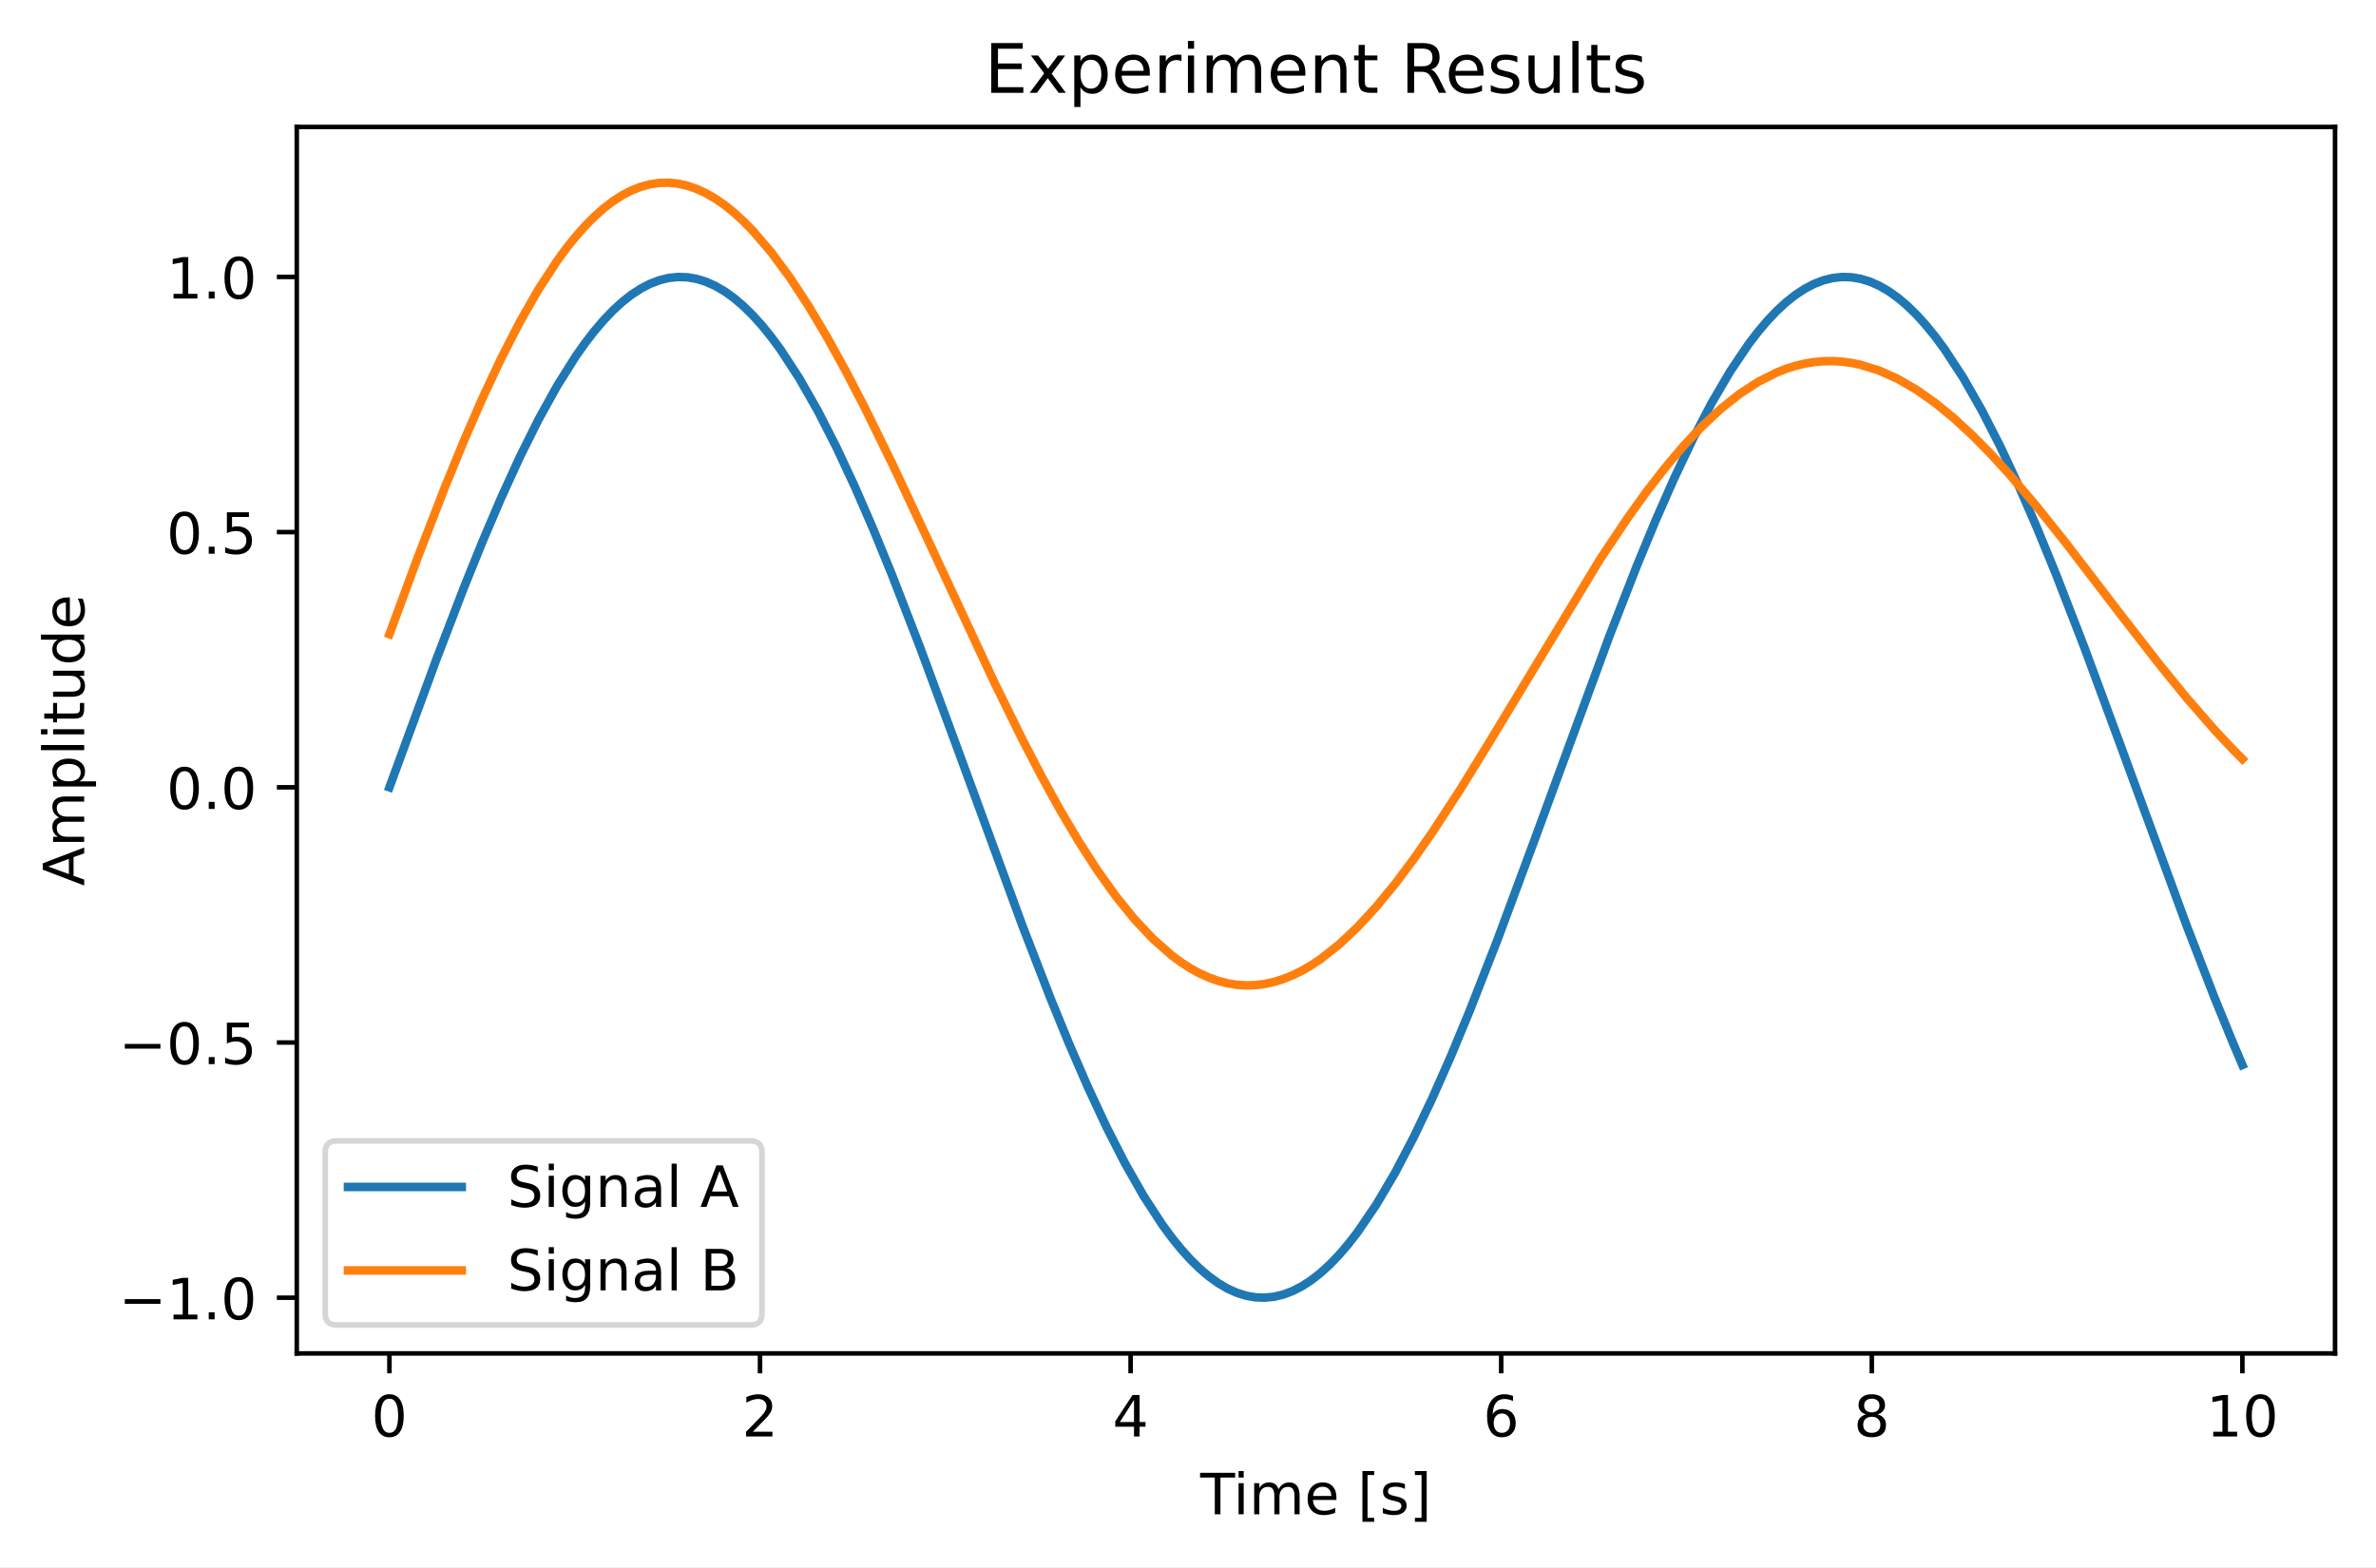
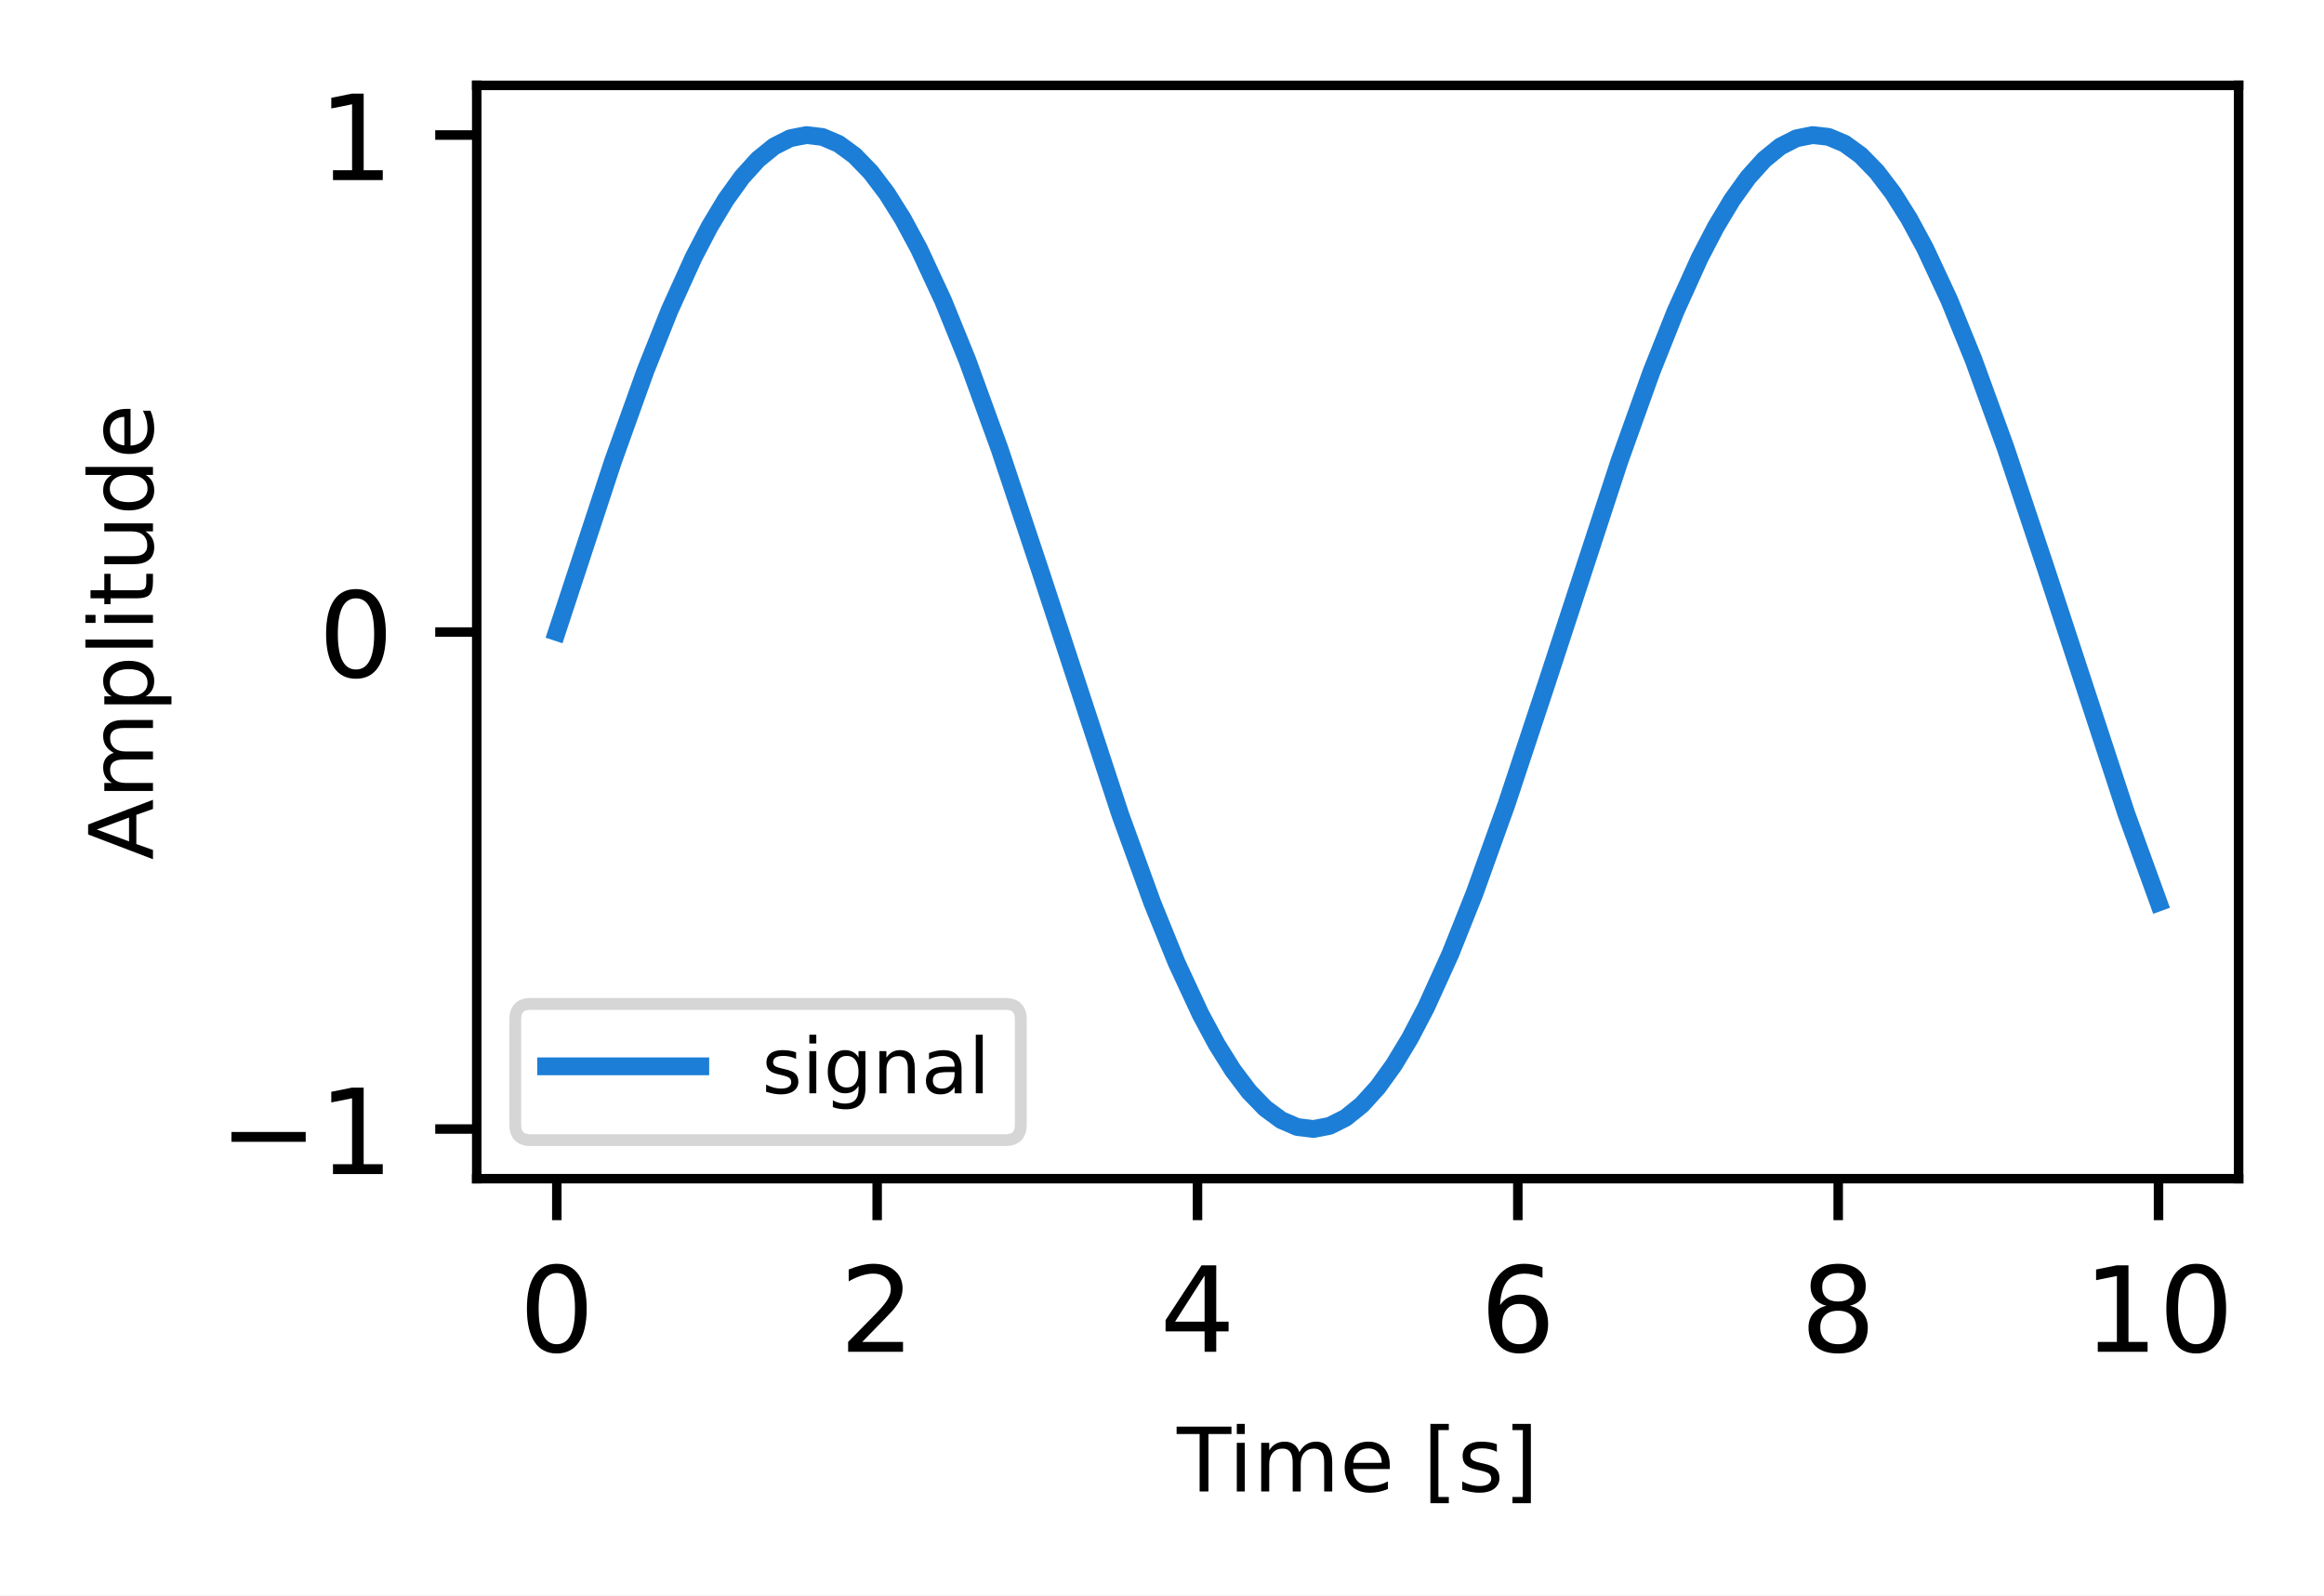
- <svg xmlns="http://www.w3.org/2000/svg" xmlns:xlink="http://www.w3.org/1999/xlink" width="417.608pt" height="275.459pt" viewBox="0 0 417.608 275.459" version="1.1">
+ <svg xmlns="http://www.w3.org/2000/svg" xmlns:xlink="http://www.w3.org/1999/xlink" width="195.971pt" height="134.537pt" viewBox="0 0 195.971 134.537" version="1.1">
  <defs>
    <style type="text/css">*{stroke-linejoin: round; stroke-linecap: butt}</style>
  </defs>
  <g id="figure_1">
    <g id="patch_1">
-       <path d="M -0 275.459  L 417.608 275.459  L 417.608 0  L -0 0  z " style="fill: #ffffff" />
+       <path d="M 0 134.537  L 195.971 134.537  L 195.971 0  L 0 0  z " style="fill: #ffffff" />
    </g>
    <g id="axes_1">
      <g id="patch_2">
-         <path d="M 52.161 237.903  L 410.408 237.903  L 410.408 22.318  L 52.161 22.318  z " style="fill: #ffffff" />
+         <path d="M 40.201 99.4  L 188.771 99.4  L 188.771 7.2  L 40.201 7.2  z " style="fill: #ffffff" />
      </g>
      <g id="matplotlib.axis_1">
        <g id="xtick_1">
          <g id="line2d_1">
            <defs>
-               <path id="mda1f4311bb" d="M 0 0  L 0 3.5  " style="stroke: #000000; stroke-width: 0.8" />
-             </defs>
-             <g>
-               <use xlink:href="#mda1f4311bb" x="68.445" y="237.903" style="stroke: #000000; stroke-width: 0.8" />
+               <path id="m9d104e9593" d="M 0 0  L 0 3.5  " style="stroke: #000000; stroke-width: 0.8" />
+             </defs>
+             <g>
+               <use xlink:href="#m9d104e9593" x="46.954" y="99.4" style="stroke: #000000; stroke-width: 0.8" />
            </g>
          </g>
          <g id="text_1">
-             <g transform="translate(65.26363 252.5011) scale(0.1 -0.1)">
+             <g transform="translate(43.77271 113.9984) scale(0.1 -0.1)">
              <defs>
                <path id="DejaVuSans-30" d="M 2034 4250  Q 1547 4250 1301 3770  Q 1056 3291 1056 2328  Q 1056 1369 1301 889  Q 1547 409 2034 409  Q 2525 409 2770 889  Q 3016 1369 3016 2328  Q 3016 3291 2770 3770  Q 2525 4250 2034 4250  z M 2034 4750  Q 2819 4750 3233 4129  Q 3647 3509 3647 2328  Q 3647 1150 3233 529  Q 2819 -91 2034 -91  Q 1250 -91 836 529  Q 422 1150 422 2328  Q 422 3509 836 4129  Q 1250 4750 2034 4750  z " transform="scale(0.015625)" />
              </defs>
              <use xlink:href="#DejaVuSans-30" />
            </g>
          </g>
        </g>
        <g id="xtick_2">
          <g id="line2d_2">
            <g>
-               <use xlink:href="#mda1f4311bb" x="133.581" y="237.903" style="stroke: #000000; stroke-width: 0.8" />
+               <use xlink:href="#m9d104e9593" x="73.967" y="99.4" style="stroke: #000000; stroke-width: 0.8" />
            </g>
          </g>
          <g id="text_2">
-             <g transform="translate(130.3994 252.5011) scale(0.1 -0.1)">
+             <g transform="translate(70.78544 113.9984) scale(0.1 -0.1)">
              <defs>
                <path id="DejaVuSans-32" d="M 1228 531  L 3431 531  L 3431 0  L 469 0  L 469 531  Q 828 903 1448 1529  Q 2069 2156 2228 2338  Q 2531 2678 2651 2914  Q 2772 3150 2772 3378  Q 2772 3750 2511 3984  Q 2250 4219 1831 4219  Q 1534 4219 1204 4116  Q 875 4013 500 3803  L 500 4441  Q 881 4594 1212 4672  Q 1544 4750 1819 4750  Q 2544 4750 2975 4387  Q 3406 4025 3406 3419  Q 3406 3131 3298 2873  Q 3191 2616 2906 2266  Q 2828 2175 2409 1742  Q 1991 1309 1228 531  z " transform="scale(0.015625)" />
              </defs>
              <use xlink:href="#DejaVuSans-32" />
            </g>
          </g>
        </g>
        <g id="xtick_3">
          <g id="line2d_3">
            <g>
-               <use xlink:href="#mda1f4311bb" x="198.716" y="237.903" style="stroke: #000000; stroke-width: 0.8" />
+               <use xlink:href="#m9d104e9593" x="100.979" y="99.4" style="stroke: #000000; stroke-width: 0.8" />
            </g>
          </g>
          <g id="text_3">
-             <g transform="translate(195.5352 252.5011) scale(0.1 -0.1)">
+             <g transform="translate(97.79817 113.9984) scale(0.1 -0.1)">
              <defs>
                <path id="DejaVuSans-34" d="M 2419 4116  L 825 1625  L 2419 1625  L 2419 4116  z M 2253 4666  L 3047 4666  L 3047 1625  L 3713 1625  L 3713 1100  L 3047 1100  L 3047 0  L 2419 0  L 2419 1100  L 313 1100  L 313 1709  L 2253 4666  z " transform="scale(0.015625)" />
              </defs>
              <use xlink:href="#DejaVuSans-34" />
            </g>
          </g>
        </g>
        <g id="xtick_4">
          <g id="line2d_4">
            <g>
-               <use xlink:href="#mda1f4311bb" x="263.852" y="237.903" style="stroke: #000000; stroke-width: 0.8" />
+               <use xlink:href="#m9d104e9593" x="127.992" y="99.4" style="stroke: #000000; stroke-width: 0.8" />
            </g>
          </g>
          <g id="text_4">
-             <g transform="translate(260.671 252.5011) scale(0.1 -0.1)">
+             <g transform="translate(124.8109 113.9984) scale(0.1 -0.1)">
              <defs>
                <path id="DejaVuSans-36" d="M 2113 2584  Q 1688 2584 1439 2293  Q 1191 2003 1191 1497  Q 1191 994 1439 701  Q 1688 409 2113 409  Q 2538 409 2786 701  Q 3034 994 3034 1497  Q 3034 2003 2786 2293  Q 2538 2584 2113 2584  z M 3366 4563  L 3366 3988  Q 3128 4100 2886 4159  Q 2644 4219 2406 4219  Q 1781 4219 1451 3797  Q 1122 3375 1075 2522  Q 1259 2794 1537 2939  Q 1816 3084 2150 3084  Q 2853 3084 3261 2657  Q 3669 2231 3669 1497  Q 3669 778 3244 343  Q 2819 -91 2113 -91  Q 1303 -91 875 529  Q 447 1150 447 2328  Q 447 3434 972 4092  Q 1497 4750 2381 4750  Q 2619 4750 2861 4703  Q 3103 4656 3366 4563  z " transform="scale(0.015625)" />
              </defs>
              <use xlink:href="#DejaVuSans-36" />
            </g>
          </g>
        </g>
        <g id="xtick_5">
          <g id="line2d_5">
            <g>
-               <use xlink:href="#mda1f4311bb" x="328.988" y="237.903" style="stroke: #000000; stroke-width: 0.8" />
+               <use xlink:href="#m9d104e9593" x="155.005" y="99.4" style="stroke: #000000; stroke-width: 0.8" />
            </g>
          </g>
          <g id="text_5">
-             <g transform="translate(325.8068 252.5011) scale(0.1 -0.1)">
+             <g transform="translate(151.8236 113.9984) scale(0.1 -0.1)">
              <defs>
                <path id="DejaVuSans-38" d="M 2034 2216  Q 1584 2216 1326 1975  Q 1069 1734 1069 1313  Q 1069 891 1326 650  Q 1584 409 2034 409  Q 2484 409 2743 651  Q 3003 894 3003 1313  Q 3003 1734 2745 1975  Q 2488 2216 2034 2216  z M 1403 2484  Q 997 2584 770 2862  Q 544 3141 544 3541  Q 544 4100 942 4425  Q 1341 4750 2034 4750  Q 2731 4750 3128 4425  Q 3525 4100 3525 3541  Q 3525 3141 3298 2862  Q 3072 2584 2669 2484  Q 3125 2378 3379 2068  Q 3634 1759 3634 1313  Q 3634 634 3220 271  Q 2806 -91 2034 -91  Q 1263 -91 848 271  Q 434 634 434 1313  Q 434 1759 690 2068  Q 947 2378 1403 2484  z M 1172 3481  Q 1172 3119 1398 2916  Q 1625 2713 2034 2713  Q 2441 2713 2670 2916  Q 2900 3119 2900 3481  Q 2900 3844 2670 4047  Q 2441 4250 2034 4250  Q 1625 4250 1398 4047  Q 1172 3844 1172 3481  z " transform="scale(0.015625)" />
              </defs>
              <use xlink:href="#DejaVuSans-38" />
            </g>
          </g>
        </g>
        <g id="xtick_6">
          <g id="line2d_6">
            <g>
-               <use xlink:href="#mda1f4311bb" x="394.124" y="237.903" style="stroke: #000000; stroke-width: 0.8" />
+               <use xlink:href="#m9d104e9593" x="182.018" y="99.4" style="stroke: #000000; stroke-width: 0.8" />
            </g>
          </g>
          <g id="text_6">
-             <g transform="translate(387.7613 252.5011) scale(0.1 -0.1)">
+             <g transform="translate(175.6551 113.9984) scale(0.1 -0.1)">
              <defs>
                <path id="DejaVuSans-31" d="M 794 531  L 1825 531  L 1825 4091  L 703 3866  L 703 4441  L 1819 4666  L 2450 4666  L 2450 531  L 3481 531  L 3481 0  L 794 0  L 794 531  z " transform="scale(0.015625)" />
              </defs>
              <use xlink:href="#DejaVuSans-31" />
              <use xlink:href="#DejaVuSans-30" transform="translate(63.62305 0)" />
            </g>
          </g>
        </g>
        <g id="text_7">
-           <g transform="translate(210.9555 266.1793) scale(0.1 -0.1)">
+           <g transform="translate(99.2391 125.777) scale(0.075 -0.075)">
            <defs>
              <path id="DejaVuSans-54" d="M -19 4666  L 3928 4666  L 3928 4134  L 2272 4134  L 2272 0  L 1638 0  L 1638 4134  L -19 4134  L -19 4666  z " transform="scale(0.015625)" />
              <path id="DejaVuSans-69" d="M 603 3500  L 1178 3500  L 1178 0  L 603 0  L 603 3500  z M 603 4863  L 1178 4863  L 1178 4134  L 603 4134  L 603 4863  z " transform="scale(0.015625)" />
              <path id="DejaVuSans-6d" d="M 3328 2828  Q 3544 3216 3844 3400  Q 4144 3584 4550 3584  Q 5097 3584 5394 3201  Q 5691 2819 5691 2113  L 5691 0  L 5113 0  L 5113 2094  Q 5113 2597 4934 2840  Q 4756 3084 4391 3084  Q 3944 3084 3684 2787  Q 3425 2491 3425 1978  L 3425 0  L 2847 0  L 2847 2094  Q 2847 2600 2669 2842  Q 2491 3084 2119 3084  Q 1678 3084 1418 2786  Q 1159 2488 1159 1978  L 1159 0  L 581 0  L 581 3500  L 1159 3500  L 1159 2956  Q 1356 3278 1631 3431  Q 1906 3584 2284 3584  Q 2666 3584 2933 3390  Q 3200 3197 3328 2828  z " transform="scale(0.015625)" />
              <path id="DejaVuSans-65" d="M 3597 1894  L 3597 1613  L 953 1613  Q 991 1019 1311 708  Q 1631 397 2203 397  Q 2534 397 2845 478  Q 3156 559 3463 722  L 3463 178  Q 3153 47 2828 -22  Q 2503 -91 2169 -91  Q 1331 -91 842 396  Q 353 884 353 1716  Q 353 2575 817 3079  Q 1281 3584 2069 3584  Q 2775 3584 3186 3129  Q 3597 2675 3597 1894  z M 3022 2063  Q 3016 2534 2758 2815  Q 2500 3097 2075 3097  Q 1594 3097 1305 2825  Q 1016 2553 972 2059  L 3022 2063  z " transform="scale(0.015625)" />
              <path id="DejaVuSans-20" transform="scale(0.015625)" />
              <path id="DejaVuSans-5b" d="M 550 4863  L 1875 4863  L 1875 4416  L 1125 4416  L 1125 -397  L 1875 -397  L 1875 -844  L 550 -844  L 550 4863  z " transform="scale(0.015625)" />
              <path id="DejaVuSans-73" d="M 2834 3397  L 2834 2853  Q 2591 2978 2328 3040  Q 2066 3103 1784 3103  Q 1356 3103 1142 2972  Q 928 2841 928 2578  Q 928 2378 1081 2264  Q 1234 2150 1697 2047  L 1894 2003  Q 2506 1872 2764 1633  Q 3022 1394 3022 966  Q 3022 478 2636 193  Q 2250 -91 1575 -91  Q 1294 -91 989 -36  Q 684 19 347 128  L 347 722  Q 666 556 975 473  Q 1284 391 1588 391  Q 1994 391 2212 530  Q 2431 669 2431 922  Q 2431 1156 2273 1281  Q 2116 1406 1581 1522  L 1381 1569  Q 847 1681 609 1914  Q 372 2147 372 2553  Q 372 3047 722 3315  Q 1072 3584 1716 3584  Q 2034 3584 2315 3537  Q 2597 3491 2834 3397  z " transform="scale(0.015625)" />
              <path id="DejaVuSans-5d" d="M 1947 4863  L 1947 -844  L 622 -844  L 622 -397  L 1369 -397  L 1369 4416  L 622 4416  L 622 4863  L 1947 4863  z " transform="scale(0.015625)" />
            </defs>
            <use xlink:href="#DejaVuSans-54" />
            <use xlink:href="#DejaVuSans-69" transform="translate(57.95898 0)" />
            <use xlink:href="#DejaVuSans-6d" transform="translate(85.74219 0)" />
            <use xlink:href="#DejaVuSans-65" transform="translate(183.1543 0)" />
            <use xlink:href="#DejaVuSans-20" transform="translate(244.6777 0)" />
            <use xlink:href="#DejaVuSans-5b" transform="translate(276.4648 0)" />
            <use xlink:href="#DejaVuSans-73" transform="translate(315.4785 0)" />
            <use xlink:href="#DejaVuSans-5d" transform="translate(367.5781 0)" />
          </g>
        </g>
      </g>
      <g id="matplotlib.axis_2">
        <g id="ytick_1">
          <g id="line2d_7">
            <defs>
-               <path id="m09736e6dd7" d="M 0 0  L -3.5 0  " style="stroke: #000000; stroke-width: 0.8" />
-             </defs>
-             <g>
-               <use xlink:href="#m09736e6dd7" x="52.161" y="228.109" style="stroke: #000000; stroke-width: 0.8" />
+               <path id="m7c3adf5aa6" d="M 0 0  L -3.5 0  " style="stroke: #000000; stroke-width: 0.8" />
+             </defs>
+             <g>
+               <use xlink:href="#m7c3adf5aa6" x="40.201" y="95.212" style="stroke: #000000; stroke-width: 0.8" />
            </g>
          </g>
          <g id="text_8">
-             <g transform="translate(20.87813 231.9083) scale(0.1 -0.1)">
+             <g transform="translate(18.45859 99.01095) scale(0.1 -0.1)">
              <defs>
                <path id="DejaVuSans-2212" d="M 678 2272  L 4684 2272  L 4684 1741  L 678 1741  L 678 2272  z " transform="scale(0.015625)" />
-                 <path id="DejaVuSans-2e" d="M 684 794  L 1344 794  L 1344 0  L 684 0  L 684 794  z " transform="scale(0.015625)" />
              </defs>
              <use xlink:href="#DejaVuSans-2212" />
              <use xlink:href="#DejaVuSans-31" transform="translate(83.78906 0)" />
-               <use xlink:href="#DejaVuSans-2e" transform="translate(147.4121 0)" />
-               <use xlink:href="#DejaVuSans-30" transform="translate(179.1992 0)" />
            </g>
          </g>
        </g>
        <g id="ytick_2">
          <g id="line2d_8">
            <g>
-               <use xlink:href="#m09736e6dd7" x="52.161" y="183.252" style="stroke: #000000; stroke-width: 0.8" />
+               <use xlink:href="#m7c3adf5aa6" x="40.201" y="53.3" style="stroke: #000000; stroke-width: 0.8" />
            </g>
          </g>
          <g id="text_9">
-             <g transform="translate(20.87813 187.051) scale(0.1 -0.1)">
-               <defs>
-                 <path id="DejaVuSans-35" d="M 691 4666  L 3169 4666  L 3169 4134  L 1269 4134  L 1269 2991  Q 1406 3038 1543 3061  Q 1681 3084 1819 3084  Q 2600 3084 3056 2656  Q 3513 2228 3513 1497  Q 3513 744 3044 326  Q 2575 -91 1722 -91  Q 1428 -91 1123 -41  Q 819 9 494 109  L 494 744  Q 775 591 1075 516  Q 1375 441 1709 441  Q 2250 441 2565 725  Q 2881 1009 2881 1497  Q 2881 1984 2565 2268  Q 2250 2553 1709 2553  Q 1456 2553 1204 2497  Q 953 2441 691 2322  L 691 4666  z " transform="scale(0.015625)" />
-               </defs>
-               <use xlink:href="#DejaVuSans-2212" />
-               <use xlink:href="#DejaVuSans-30" transform="translate(83.78906 0)" />
-               <use xlink:href="#DejaVuSans-2e" transform="translate(147.4121 0)" />
-               <use xlink:href="#DejaVuSans-35" transform="translate(179.1992 0)" />
+             <g transform="translate(26.83828 57.09877) scale(0.1 -0.1)">
+               <use xlink:href="#DejaVuSans-30" />
            </g>
          </g>
        </g>
        <g id="ytick_3">
          <g id="line2d_9">
            <g>
-               <use xlink:href="#m09736e6dd7" x="52.161" y="138.394" style="stroke: #000000; stroke-width: 0.8" />
+               <use xlink:href="#m7c3adf5aa6" x="40.201" y="11.387" style="stroke: #000000; stroke-width: 0.8" />
            </g>
          </g>
          <g id="text_10">
-             <g transform="translate(29.25781 142.1937) scale(0.1 -0.1)">
-               <use xlink:href="#DejaVuSans-30" />
-               <use xlink:href="#DejaVuSans-2e" transform="translate(63.62305 0)" />
-               <use xlink:href="#DejaVuSans-30" transform="translate(95.41016 0)" />
-             </g>
-           </g>
-         </g>
-         <g id="ytick_4">
-           <g id="line2d_10">
-             <g>
-               <use xlink:href="#m09736e6dd7" x="52.161" y="93.537" style="stroke: #000000; stroke-width: 0.8" />
-             </g>
-           </g>
-           <g id="text_11">
-             <g transform="translate(29.25781 97.3364) scale(0.1 -0.1)">
-               <use xlink:href="#DejaVuSans-30" />
-               <use xlink:href="#DejaVuSans-2e" transform="translate(63.62305 0)" />
-               <use xlink:href="#DejaVuSans-35" transform="translate(95.41016 0)" />
-             </g>
-           </g>
-         </g>
-         <g id="ytick_5">
-           <g id="line2d_11">
-             <g>
-               <use xlink:href="#m09736e6dd7" x="52.161" y="48.68" style="stroke: #000000; stroke-width: 0.8" />
-             </g>
-           </g>
-           <g id="text_12">
-             <g transform="translate(29.25781 52.47911) scale(0.1 -0.1)">
+             <g transform="translate(26.83828 15.18658) scale(0.1 -0.1)">
              <use xlink:href="#DejaVuSans-31" />
-               <use xlink:href="#DejaVuSans-2e" transform="translate(63.62305 0)" />
-               <use xlink:href="#DejaVuSans-30" transform="translate(95.41016 0)" />
-             </g>
-           </g>
-         </g>
-         <g id="text_13">
-           <g transform="translate(14.79844 155.7331) rotate(-90) scale(0.1 -0.1)">
+             </g>
+           </g>
+         </g>
+         <g id="text_11">
+           <g transform="translate(12.89883 72.51699) rotate(-90) scale(0.075 -0.075)">
            <defs>
              <path id="DejaVuSans-41" d="M 2188 4044  L 1331 1722  L 3047 1722  L 2188 4044  z M 1831 4666  L 2547 4666  L 4325 0  L 3669 0  L 3244 1197  L 1141 1197  L 716 0  L 50 0  L 1831 4666  z " transform="scale(0.015625)" />
              <path id="DejaVuSans-70" d="M 1159 525  L 1159 -1331  L 581 -1331  L 581 3500  L 1159 3500  L 1159 2969  Q 1341 3281 1617 3432  Q 1894 3584 2278 3584  Q 2916 3584 3314 3078  Q 3713 2572 3713 1747  Q 3713 922 3314 415  Q 2916 -91 2278 -91  Q 1894 -91 1617 61  Q 1341 213 1159 525  z M 3116 1747  Q 3116 2381 2855 2742  Q 2594 3103 2138 3103  Q 1681 3103 1420 2742  Q 1159 2381 1159 1747  Q 1159 1113 1420 752  Q 1681 391 2138 391  Q 2594 391 2855 752  Q 3116 1113 3116 1747  z " transform="scale(0.015625)" />
              <path id="DejaVuSans-6c" d="M 603 4863  L 1178 4863  L 1178 0  L 603 0  L 603 4863  z " transform="scale(0.015625)" />
              <path id="DejaVuSans-74" d="M 1172 4494  L 1172 3500  L 2356 3500  L 2356 3053  L 1172 3053  L 1172 1153  Q 1172 725 1289 603  Q 1406 481 1766 481  L 2356 481  L 2356 0  L 1766 0  Q 1100 0 847 248  Q 594 497 594 1153  L 594 3053  L 172 3053  L 172 3500  L 594 3500  L 594 4494  L 1172 4494  z " transform="scale(0.015625)" />
              <path id="DejaVuSans-75" d="M 544 1381  L 544 3500  L 1119 3500  L 1119 1403  Q 1119 906 1312 657  Q 1506 409 1894 409  Q 2359 409 2629 706  Q 2900 1003 2900 1516  L 2900 3500  L 3475 3500  L 3475 0  L 2900 0  L 2900 538  Q 2691 219 2414 64  Q 2138 -91 1772 -91  Q 1169 -91 856 284  Q 544 659 544 1381  z M 1991 3584  L 1991 3584  z " transform="scale(0.015625)" />
              <path id="DejaVuSans-64" d="M 2906 2969  L 2906 4863  L 3481 4863  L 3481 0  L 2906 0  L 2906 525  Q 2725 213 2448 61  Q 2172 -91 1784 -91  Q 1150 -91 751 415  Q 353 922 353 1747  Q 353 2572 751 3078  Q 1150 3584 1784 3584  Q 2172 3584 2448 3432  Q 2725 3281 2906 2969  z M 947 1747  Q 947 1113 1208 752  Q 1469 391 1925 391  Q 2381 391 2643 752  Q 2906 1113 2906 1747  Q 2906 2381 2643 2742  Q 2381 3103 1925 3103  Q 1469 3103 1208 2742  Q 947 2381 947 1747  z " transform="scale(0.015625)" />
            </defs>
            <use xlink:href="#DejaVuSans-41" />
            <use xlink:href="#DejaVuSans-6d" transform="translate(68.4082 0)" />
            <use xlink:href="#DejaVuSans-70" transform="translate(165.8203 0)" />
            <use xlink:href="#DejaVuSans-6c" transform="translate(229.2969 0)" />
            <use xlink:href="#DejaVuSans-69" transform="translate(257.0801 0)" />
            <use xlink:href="#DejaVuSans-74" transform="translate(284.8633 0)" />
            <use xlink:href="#DejaVuSans-75" transform="translate(324.0723 0)" />
            <use xlink:href="#DejaVuSans-64" transform="translate(387.4512 0)" />
            <use xlink:href="#DejaVuSans-65" transform="translate(450.9277 0)" />
          </g>
        </g>
      </g>
-       <g id="line2d_12">
-         <path d="M 68.445 138.394  L 76.628 116.09  L 81.538 103.292  L 84.811 95.185  L 88.084 87.515  L 91.357 80.358  L 94.63 73.786  L 97.903 67.867  L 101.176 62.66  L 102.813 60.34  L 104.45 58.216  L 106.086 56.296  L 107.723 54.582  L 109.359 53.081  L 110.996 51.794  L 112.632 50.727  L 114.269 49.88  L 115.906 49.257  L 117.542 48.859  L 119.179 48.687  L 120.815 48.742  L 122.452 49.023  L 124.089 49.53  L 125.725 50.261  L 127.362 51.214  L 128.998 52.388  L 130.635 53.778  L 132.271 55.383  L 133.908 57.197  L 135.545 59.215  L 137.181 61.434  L 140.454 66.449  L 143.727 72.189  L 147.001 78.598  L 150.274 85.61  L 153.547 93.155  L 156.82 101.156  L 161.73 113.837  L 168.276 131.559  L 179.732 162.799  L 184.642 175.488  L 187.915 183.496  L 191.188 191.05  L 194.461 198.072  L 197.735 204.492  L 201.008 210.245  L 204.281 215.273  L 205.917 217.498  L 207.554 219.524  L 209.191 221.346  L 210.827 222.957  L 212.464 224.356  L 214.1 225.537  L 215.737 226.498  L 217.373 227.237  L 219.01 227.752  L 220.647 228.041  L 222.283 228.103  L 223.92 227.94  L 225.556 227.55  L 227.193 226.935  L 228.829 226.096  L 230.466 225.036  L 232.103 223.757  L 233.739 222.263  L 235.376 220.557  L 237.012 218.644  L 238.649 216.528  L 241.922 211.71  L 245.195 206.152  L 248.468 199.911  L 251.742 193.048  L 255.015 185.634  L 258.288 177.743  L 263.198 165.188  L 269.744 147.555  L 282.837 111.905  L 287.746 99.333  L 291.019 91.426  L 294.293 83.994  L 297.566 77.111  L 300.839 70.846  L 304.112 65.263  L 307.385 60.418  L 309.022 58.288  L 310.658 56.36  L 312.295 54.64  L 313.932 53.13  L 315.568 51.836  L 317.205 50.761  L 318.841 49.906  L 320.478 49.275  L 322.114 48.87  L 323.751 48.69  L 325.388 48.736  L 327.024 49.009  L 328.661 49.508  L 330.297 50.231  L 331.934 51.177  L 333.57 52.342  L 335.207 53.725  L 336.844 55.322  L 338.48 57.129  L 340.117 59.141  L 341.753 61.352  L 345.027 66.353  L 348.3 72.082  L 351.573 78.479  L 354.846 85.481  L 358.119 93.017  L 361.392 101.011  L 366.302 113.683  L 372.848 131.4  L 384.304 162.645  L 389.214 175.342  L 392.487 183.358  L 394.124 187.201  L 394.124 187.201  " clip-path="url(#p82c7e194d9)" style="fill: none; stroke: #1f77b4; stroke-width: 1.5; stroke-linecap: square" />
-       </g>
-       <g id="line2d_13">
-         <path d="M 68.445 111.48  L 73.355 98.168  L 78.264 85.473  L 81.538 77.489  L 84.811 69.974  L 88.084 62.997  L 91.357 56.62  L 94.63 50.897  L 97.903 45.876  L 99.54 43.641  L 101.176 41.596  L 102.813 39.744  L 104.45 38.089  L 106.086 36.632  L 107.723 35.377  L 109.359 34.324  L 110.996 33.475  L 112.632 32.83  L 114.269 32.389  L 115.906 32.152  L 117.542 32.117  L 119.179 32.284  L 120.815 32.65  L 122.452 33.212  L 124.089 33.968  L 125.725 34.914  L 127.362 36.046  L 128.998 37.36  L 130.635 38.851  L 132.271 40.514  L 135.545 44.333  L 138.818 48.767  L 142.091 53.763  L 145.364 59.26  L 148.637 65.196  L 151.91 71.503  L 156.82 81.508  L 163.366 95.487  L 174.822 120.075  L 179.732 130.047  L 183.005 136.343  L 186.278 142.288  L 189.552 147.827  L 192.825 152.912  L 196.098 157.499  L 199.371 161.548  L 202.644 165.029  L 205.917 167.914  L 207.554 169.127  L 209.191 170.185  L 210.827 171.086  L 212.464 171.828  L 214.1 172.412  L 215.737 172.837  L 217.373 173.103  L 219.01 173.212  L 220.647 173.163  L 222.283 172.958  L 223.92 172.6  L 225.556 172.089  L 227.193 171.43  L 228.829 170.624  L 230.466 169.675  L 232.103 168.586  L 235.376 166.005  L 238.649 162.916  L 241.922 159.357  L 245.195 155.374  L 248.468 151.011  L 251.742 146.32  L 256.651 138.782  L 261.561 130.808  L 281.2 98.346  L 286.11 91.001  L 289.383 86.45  L 292.656 82.223  L 295.929 78.359  L 299.202 74.89  L 302.475 71.845  L 305.749 69.247  L 309.022 67.117  L 312.295 65.468  L 313.932 64.827  L 315.568 64.309  L 317.205 63.914  L 318.841 63.643  L 320.478 63.496  L 322.114 63.47  L 323.751 63.567  L 325.388 63.784  L 327.024 64.12  L 330.297 65.141  L 333.57 66.613  L 336.844 68.514  L 340.117 70.817  L 343.39 73.493  L 346.663 76.509  L 349.936 79.83  L 353.209 83.416  L 358.119 89.205  L 363.029 95.359  L 372.848 108.169  L 379.395 116.606  L 384.304 122.643  L 389.214 128.283  L 392.487 131.765  L 394.124 133.41  L 394.124 133.41  " clip-path="url(#p82c7e194d9)" style="fill: none; stroke: #ff7f0e; stroke-width: 1.5; stroke-linecap: square" />
+       <g id="line2d_10">
+         <path d="M 46.954 53.3  L 51.705 38.859  L 54.42 31.294  L 56.456 26.186  L 58.492 21.694  L 59.849 19.092  L 61.207 16.834  L 62.564 14.945  L 63.922 13.443  L 65.279 12.344  L 66.637 11.657  L 67.994 11.391  L 69.351 11.548  L 70.709 12.126  L 72.066 13.12  L 73.424 14.519  L 74.781 16.309  L 76.139 18.473  L 77.496 20.989  L 79.532 25.364  L 81.568 30.374  L 84.283 37.84  L 87.677 48.011  L 94.464 68.69  L 97.179 76.163  L 99.215 81.179  L 101.251 85.563  L 102.608 88.084  L 103.966 90.255  L 105.323 92.052  L 106.681 93.458  L 108.038 94.459  L 109.395 95.045  L 110.753 95.209  L 112.11 94.95  L 113.468 94.271  L 114.825 93.179  L 116.183 91.684  L 117.54 89.801  L 118.897 87.551  L 120.255 84.954  L 122.291 80.47  L 124.327 75.369  L 127.042 67.81  L 130.436 57.579  L 136.544 38.929  L 139.259 31.357  L 141.295 26.243  L 143.331 21.743  L 144.688 19.135  L 146.046 16.871  L 147.403 14.975  L 148.761 13.466  L 150.118 12.359  L 151.476 11.666  L 152.833 11.392  L 154.19 11.541  L 155.548 12.112  L 156.905 13.098  L 158.263 14.491  L 159.62 16.274  L 160.978 18.432  L 162.335 20.941  L 164.371 25.309  L 166.407 30.311  L 169.122 37.771  L 172.516 47.937  L 179.303 68.62  L 182.018 76.101  L 182.018 76.101  " clip-path="url(#pc3f73bc749)" style="fill: none; stroke: #1c7ed6; stroke-width: 1.5; stroke-linecap: square" />
      </g>
      <g id="patch_3">
-         <path d="M 52.161 237.903  L 52.161 22.318  " style="fill: none; stroke: #000000; stroke-width: 0.8; stroke-linejoin: miter; stroke-linecap: square" />
+         <path d="M 40.201 99.4  L 40.201 7.2  " style="fill: none; stroke: #000000; stroke-width: 0.8; stroke-linejoin: miter; stroke-linecap: square" />
      </g>
      <g id="patch_4">
-         <path d="M 410.408 237.903  L 410.408 22.318  " style="fill: none; stroke: #000000; stroke-width: 0.8; stroke-linejoin: miter; stroke-linecap: square" />
+         <path d="M 188.771 99.4  L 188.771 7.2  " style="fill: none; stroke: #000000; stroke-width: 0.8; stroke-linejoin: miter; stroke-linecap: square" />
      </g>
      <g id="patch_5">
-         <path d="M 52.161 237.903  L 410.408 237.903  " style="fill: none; stroke: #000000; stroke-width: 0.8; stroke-linejoin: miter; stroke-linecap: square" />
+         <path d="M 40.201 99.4  L 188.771 99.4  " style="fill: none; stroke: #000000; stroke-width: 0.8; stroke-linejoin: miter; stroke-linecap: square" />
      </g>
      <g id="patch_6">
-         <path d="M 52.161 22.318  L 410.408 22.318  " style="fill: none; stroke: #000000; stroke-width: 0.8; stroke-linejoin: miter; stroke-linecap: square" />
-       </g>
-       <g id="text_14">
-         <g transform="translate(173.0459 16.31812) scale(0.12 -0.12)">
-           <defs>
-             <path id="DejaVuSans-45" d="M 628 4666  L 3578 4666  L 3578 4134  L 1259 4134  L 1259 2753  L 3481 2753  L 3481 2222  L 1259 2222  L 1259 531  L 3634 531  L 3634 0  L 628 0  L 628 4666  z " transform="scale(0.015625)" />
-             <path id="DejaVuSans-78" d="M 3513 3500  L 2247 1797  L 3578 0  L 2900 0  L 1881 1375  L 863 0  L 184 0  L 1544 1831  L 300 3500  L 978 3500  L 1906 2253  L 2834 3500  L 3513 3500  z " transform="scale(0.015625)" />
-             <path id="DejaVuSans-72" d="M 2631 2963  Q 2534 3019 2420 3045  Q 2306 3072 2169 3072  Q 1681 3072 1420 2755  Q 1159 2438 1159 1844  L 1159 0  L 581 0  L 581 3500  L 1159 3500  L 1159 2956  Q 1341 3275 1631 3429  Q 1922 3584 2338 3584  Q 2397 3584 2469 3576  Q 2541 3569 2628 3553  L 2631 2963  z " transform="scale(0.015625)" />
-             <path id="DejaVuSans-6e" d="M 3513 2113  L 3513 0  L 2938 0  L 2938 2094  Q 2938 2591 2744 2837  Q 2550 3084 2163 3084  Q 1697 3084 1428 2787  Q 1159 2491 1159 1978  L 1159 0  L 581 0  L 581 3500  L 1159 3500  L 1159 2956  Q 1366 3272 1645 3428  Q 1925 3584 2291 3584  Q 2894 3584 3203 3211  Q 3513 2838 3513 2113  z " transform="scale(0.015625)" />
-             <path id="DejaVuSans-52" d="M 2841 2188  Q 3044 2119 3236 1894  Q 3428 1669 3622 1275  L 4263 0  L 3584 0  L 2988 1197  Q 2756 1666 2539 1819  Q 2322 1972 1947 1972  L 1259 1972  L 1259 0  L 628 0  L 628 4666  L 2053 4666  Q 2853 4666 3247 4331  Q 3641 3997 3641 3322  Q 3641 2881 3436 2590  Q 3231 2300 2841 2188  z M 1259 4147  L 1259 2491  L 2053 2491  Q 2509 2491 2742 2702  Q 2975 2913 2975 3322  Q 2975 3731 2742 3939  Q 2509 4147 2053 4147  L 1259 4147  z " transform="scale(0.015625)" />
-           </defs>
-           <use xlink:href="#DejaVuSans-45" />
-           <use xlink:href="#DejaVuSans-78" transform="translate(63.18359 0)" />
-           <use xlink:href="#DejaVuSans-70" transform="translate(122.3633 0)" />
-           <use xlink:href="#DejaVuSans-65" transform="translate(185.8398 0)" />
-           <use xlink:href="#DejaVuSans-72" transform="translate(247.3633 0)" />
-           <use xlink:href="#DejaVuSans-69" transform="translate(288.4766 0)" />
-           <use xlink:href="#DejaVuSans-6d" transform="translate(316.2598 0)" />
-           <use xlink:href="#DejaVuSans-65" transform="translate(413.6719 0)" />
-           <use xlink:href="#DejaVuSans-6e" transform="translate(475.1953 0)" />
-           <use xlink:href="#DejaVuSans-74" transform="translate(538.5742 0)" />
-           <use xlink:href="#DejaVuSans-20" transform="translate(577.7832 0)" />
-           <use xlink:href="#DejaVuSans-52" transform="translate(609.5703 0)" />
-           <use xlink:href="#DejaVuSans-65" transform="translate(674.5527 0)" />
-           <use xlink:href="#DejaVuSans-73" transform="translate(736.0762 0)" />
-           <use xlink:href="#DejaVuSans-75" transform="translate(788.1758 0)" />
-           <use xlink:href="#DejaVuSans-6c" transform="translate(851.5547 0)" />
-           <use xlink:href="#DejaVuSans-74" transform="translate(879.3379 0)" />
-           <use xlink:href="#DejaVuSans-73" transform="translate(918.5469 0)" />
-         </g>
+         <path d="M 40.201 7.2  L 188.771 7.2  " style="fill: none; stroke: #000000; stroke-width: 0.8; stroke-linejoin: miter; stroke-linecap: square" />
      </g>
      <g id="legend_1">
        <g id="patch_7">
-           <path d="M 59.161 232.903  L 131.919 232.903  Q 133.919 232.903 133.919 230.903  L 133.919 202.546  Q 133.919 200.546 131.919 200.546  L 59.161 200.546  Q 57.161 200.546 57.161 202.546  L 57.161 230.903  Q 57.161 232.903 59.161 232.903  z " style="fill: #ffffff; opacity: 0.8; stroke: #cccccc; stroke-linejoin: miter" />
-         </g>
-         <g id="line2d_14">
-           <path d="M 61.161 208.645  L 71.161 208.645  L 81.161 208.645  " style="fill: none; stroke: #1f77b4; stroke-width: 1.5; stroke-linecap: square" />
-         </g>
-         <g id="text_15">
-           <g transform="translate(89.16094 212.1449) scale(0.1 -0.1)">
-             <defs>
-               <path id="DejaVuSans-53" d="M 3425 4513  L 3425 3897  Q 3066 4069 2747 4153  Q 2428 4238 2131 4238  Q 1616 4238 1336 4038  Q 1056 3838 1056 3469  Q 1056 3159 1242 3001  Q 1428 2844 1947 2747  L 2328 2669  Q 3034 2534 3370 2195  Q 3706 1856 3706 1288  Q 3706 609 3251 259  Q 2797 -91 1919 -91  Q 1588 -91 1214 -16  Q 841 59 441 206  L 441 856  Q 825 641 1194 531  Q 1563 422 1919 422  Q 2459 422 2753 634  Q 3047 847 3047 1241  Q 3047 1584 2836 1778  Q 2625 1972 2144 2069  L 1759 2144  Q 1053 2284 737 2584  Q 422 2884 422 3419  Q 422 4038 858 4394  Q 1294 4750 2059 4750  Q 2388 4750 2728 4690  Q 3069 4631 3425 4513  z " transform="scale(0.015625)" />
+           <path d="M 44.751 96.15  L 84.778 96.15  Q 86.078 96.15 86.078 94.85  L 86.078 85.959  Q 86.078 84.659 84.778 84.659  L 44.751 84.659  Q 43.451 84.659 43.451 85.959  L 43.451 94.85  Q 43.451 96.15 44.751 96.15  z " style="fill: #ffffff; opacity: 0.8; stroke: #cccccc; stroke-linejoin: miter" />
+         </g>
+         <g id="line2d_11">
+           <path d="M 46.051 89.923  L 52.551 89.923  L 59.051 89.923  " style="fill: none; stroke: #1c7ed6; stroke-width: 1.5; stroke-linecap: square" />
+         </g>
+         <g id="text_12">
+           <g transform="translate(64.25078 92.1982) scale(0.065 -0.065)">
+             <defs>
              <path id="DejaVuSans-67" d="M 2906 1791  Q 2906 2416 2648 2759  Q 2391 3103 1925 3103  Q 1463 3103 1205 2759  Q 947 2416 947 1791  Q 947 1169 1205 825  Q 1463 481 1925 481  Q 2391 481 2648 825  Q 2906 1169 2906 1791  z M 3481 434  Q 3481 -459 3084 -895  Q 2688 -1331 1869 -1331  Q 1566 -1331 1297 -1286  Q 1028 -1241 775 -1147  L 775 -588  Q 1028 -725 1275 -790  Q 1522 -856 1778 -856  Q 2344 -856 2625 -561  Q 2906 -266 2906 331  L 2906 616  Q 2728 306 2450 153  Q 2172 0 1784 0  Q 1141 0 747 490  Q 353 981 353 1791  Q 353 2603 747 3093  Q 1141 3584 1784 3584  Q 2172 3584 2450 3431  Q 2728 3278 2906 2969  L 2906 3500  L 3481 3500  L 3481 434  z " transform="scale(0.015625)" />
+               <path id="DejaVuSans-6e" d="M 3513 2113  L 3513 0  L 2938 0  L 2938 2094  Q 2938 2591 2744 2837  Q 2550 3084 2163 3084  Q 1697 3084 1428 2787  Q 1159 2491 1159 1978  L 1159 0  L 581 0  L 581 3500  L 1159 3500  L 1159 2956  Q 1366 3272 1645 3428  Q 1925 3584 2291 3584  Q 2894 3584 3203 3211  Q 3513 2838 3513 2113  z " transform="scale(0.015625)" />
              <path id="DejaVuSans-61" d="M 2194 1759  Q 1497 1759 1228 1600  Q 959 1441 959 1056  Q 959 750 1161 570  Q 1363 391 1709 391  Q 2188 391 2477 730  Q 2766 1069 2766 1631  L 2766 1759  L 2194 1759  z M 3341 1997  L 3341 0  L 2766 0  L 2766 531  Q 2569 213 2275 61  Q 1981 -91 1556 -91  Q 1019 -91 701 211  Q 384 513 384 1019  Q 384 1609 779 1909  Q 1175 2209 1959 2209  L 2766 2209  L 2766 2266  Q 2766 2663 2505 2880  Q 2244 3097 1772 3097  Q 1472 3097 1187 3025  Q 903 2953 641 2809  L 641 3341  Q 956 3463 1253 3523  Q 1550 3584 1831 3584  Q 2591 3584 2966 3190  Q 3341 2797 3341 1997  z " transform="scale(0.015625)" />
            </defs>
-             <use xlink:href="#DejaVuSans-53" />
-             <use xlink:href="#DejaVuSans-69" transform="translate(63.47656 0)" />
-             <use xlink:href="#DejaVuSans-67" transform="translate(91.25977 0)" />
-             <use xlink:href="#DejaVuSans-6e" transform="translate(154.7363 0)" />
-             <use xlink:href="#DejaVuSans-61" transform="translate(218.1152 0)" />
-             <use xlink:href="#DejaVuSans-6c" transform="translate(279.3945 0)" />
-             <use xlink:href="#DejaVuSans-20" transform="translate(307.1777 0)" />
-             <use xlink:href="#DejaVuSans-41" transform="translate(338.9648 0)" />
-           </g>
-         </g>
-         <g id="line2d_15">
-           <path d="M 61.161 223.323  L 71.161 223.323  L 81.161 223.323  " style="fill: none; stroke: #ff7f0e; stroke-width: 1.5; stroke-linecap: square" />
-         </g>
-         <g id="text_16">
-           <g transform="translate(89.16094 226.823) scale(0.1 -0.1)">
-             <defs>
-               <path id="DejaVuSans-42" d="M 1259 2228  L 1259 519  L 2272 519  Q 2781 519 3026 730  Q 3272 941 3272 1375  Q 3272 1813 3026 2020  Q 2781 2228 2272 2228  L 1259 2228  z M 1259 4147  L 1259 2741  L 2194 2741  Q 2656 2741 2882 2914  Q 3109 3088 3109 3444  Q 3109 3797 2882 3972  Q 2656 4147 2194 4147  L 1259 4147  z M 628 4666  L 2241 4666  Q 2963 4666 3353 4366  Q 3744 4066 3744 3513  Q 3744 3084 3544 2831  Q 3344 2578 2956 2516  Q 3422 2416 3680 2098  Q 3938 1781 3938 1306  Q 3938 681 3513 340  Q 3088 0 2303 0  L 628 0  L 628 4666  z " transform="scale(0.015625)" />
-             </defs>
-             <use xlink:href="#DejaVuSans-53" />
-             <use xlink:href="#DejaVuSans-69" transform="translate(63.47656 0)" />
-             <use xlink:href="#DejaVuSans-67" transform="translate(91.25977 0)" />
-             <use xlink:href="#DejaVuSans-6e" transform="translate(154.7363 0)" />
-             <use xlink:href="#DejaVuSans-61" transform="translate(218.1152 0)" />
-             <use xlink:href="#DejaVuSans-6c" transform="translate(279.3945 0)" />
-             <use xlink:href="#DejaVuSans-20" transform="translate(307.1777 0)" />
-             <use xlink:href="#DejaVuSans-42" transform="translate(338.9648 0)" />
+             <use xlink:href="#DejaVuSans-73" />
+             <use xlink:href="#DejaVuSans-69" transform="translate(52.09961 0)" />
+             <use xlink:href="#DejaVuSans-67" transform="translate(79.88281 0)" />
+             <use xlink:href="#DejaVuSans-6e" transform="translate(143.3594 0)" />
+             <use xlink:href="#DejaVuSans-61" transform="translate(206.7383 0)" />
+             <use xlink:href="#DejaVuSans-6c" transform="translate(268.0176 0)" />
          </g>
        </g>
      </g>
    </g>
  </g>
  <defs>
-     <clipPath id="p82c7e194d9">
-       <rect x="52.161" y="22.318" width="358.247" height="215.585" />
+     <clipPath id="pc3f73bc749">
+       <rect x="40.201" y="7.2" width="148.57" height="92.2" />
    </clipPath>
  </defs>
</svg>
